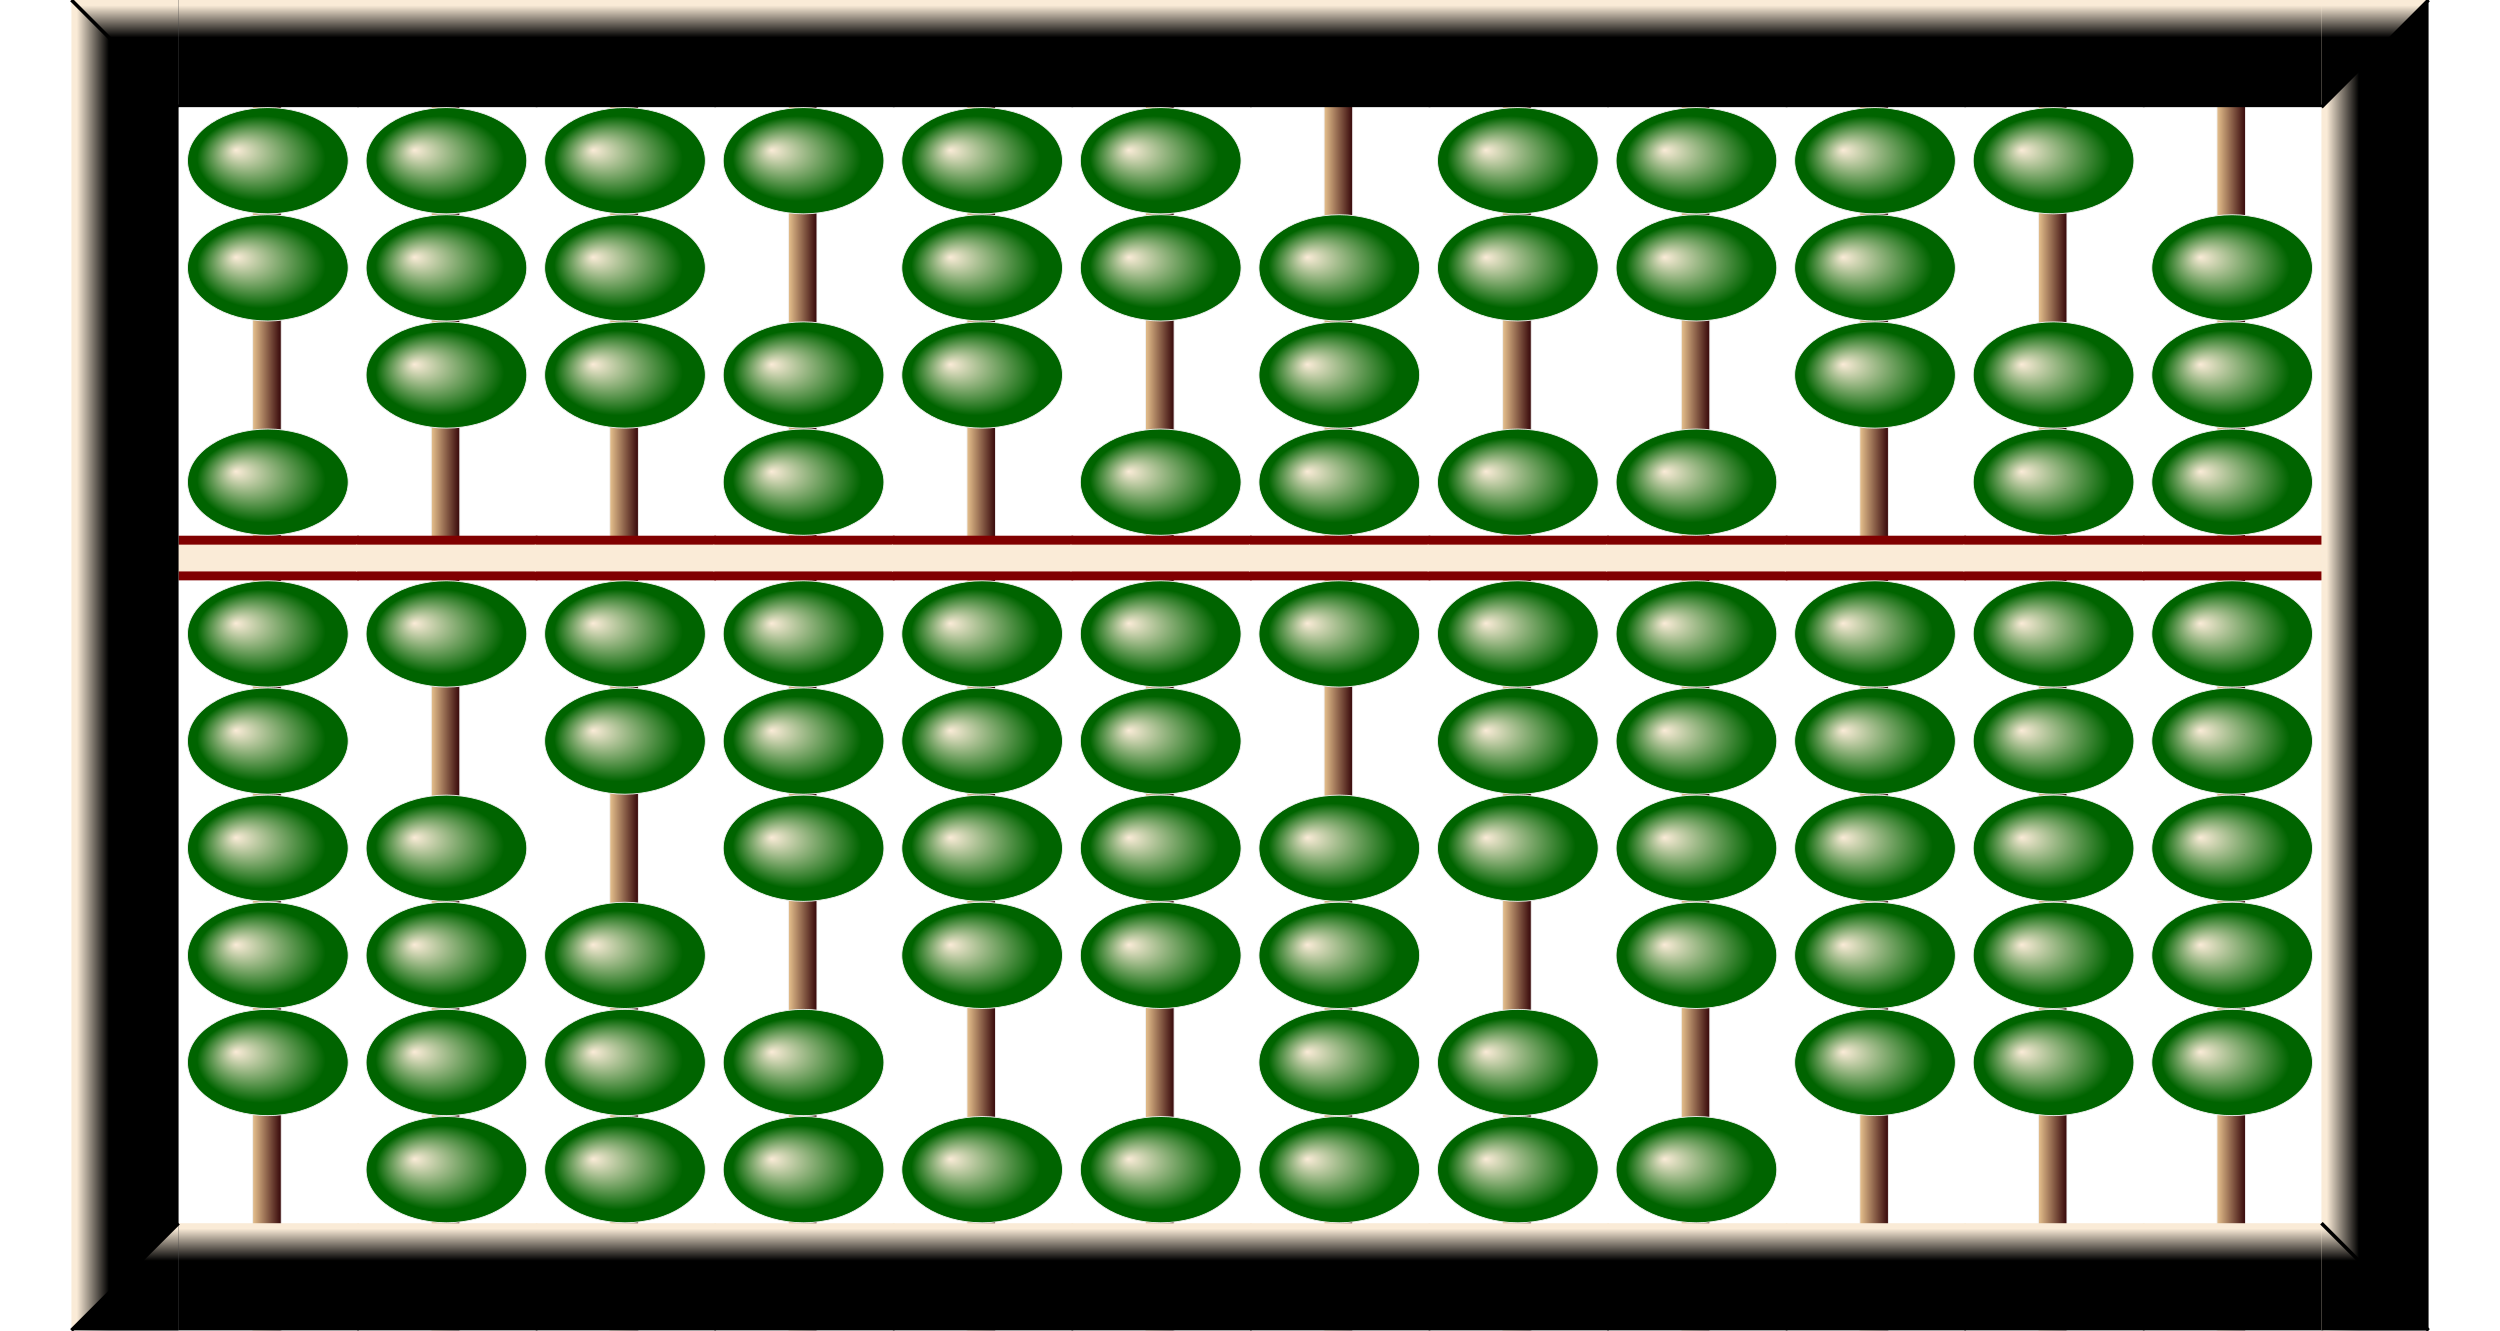
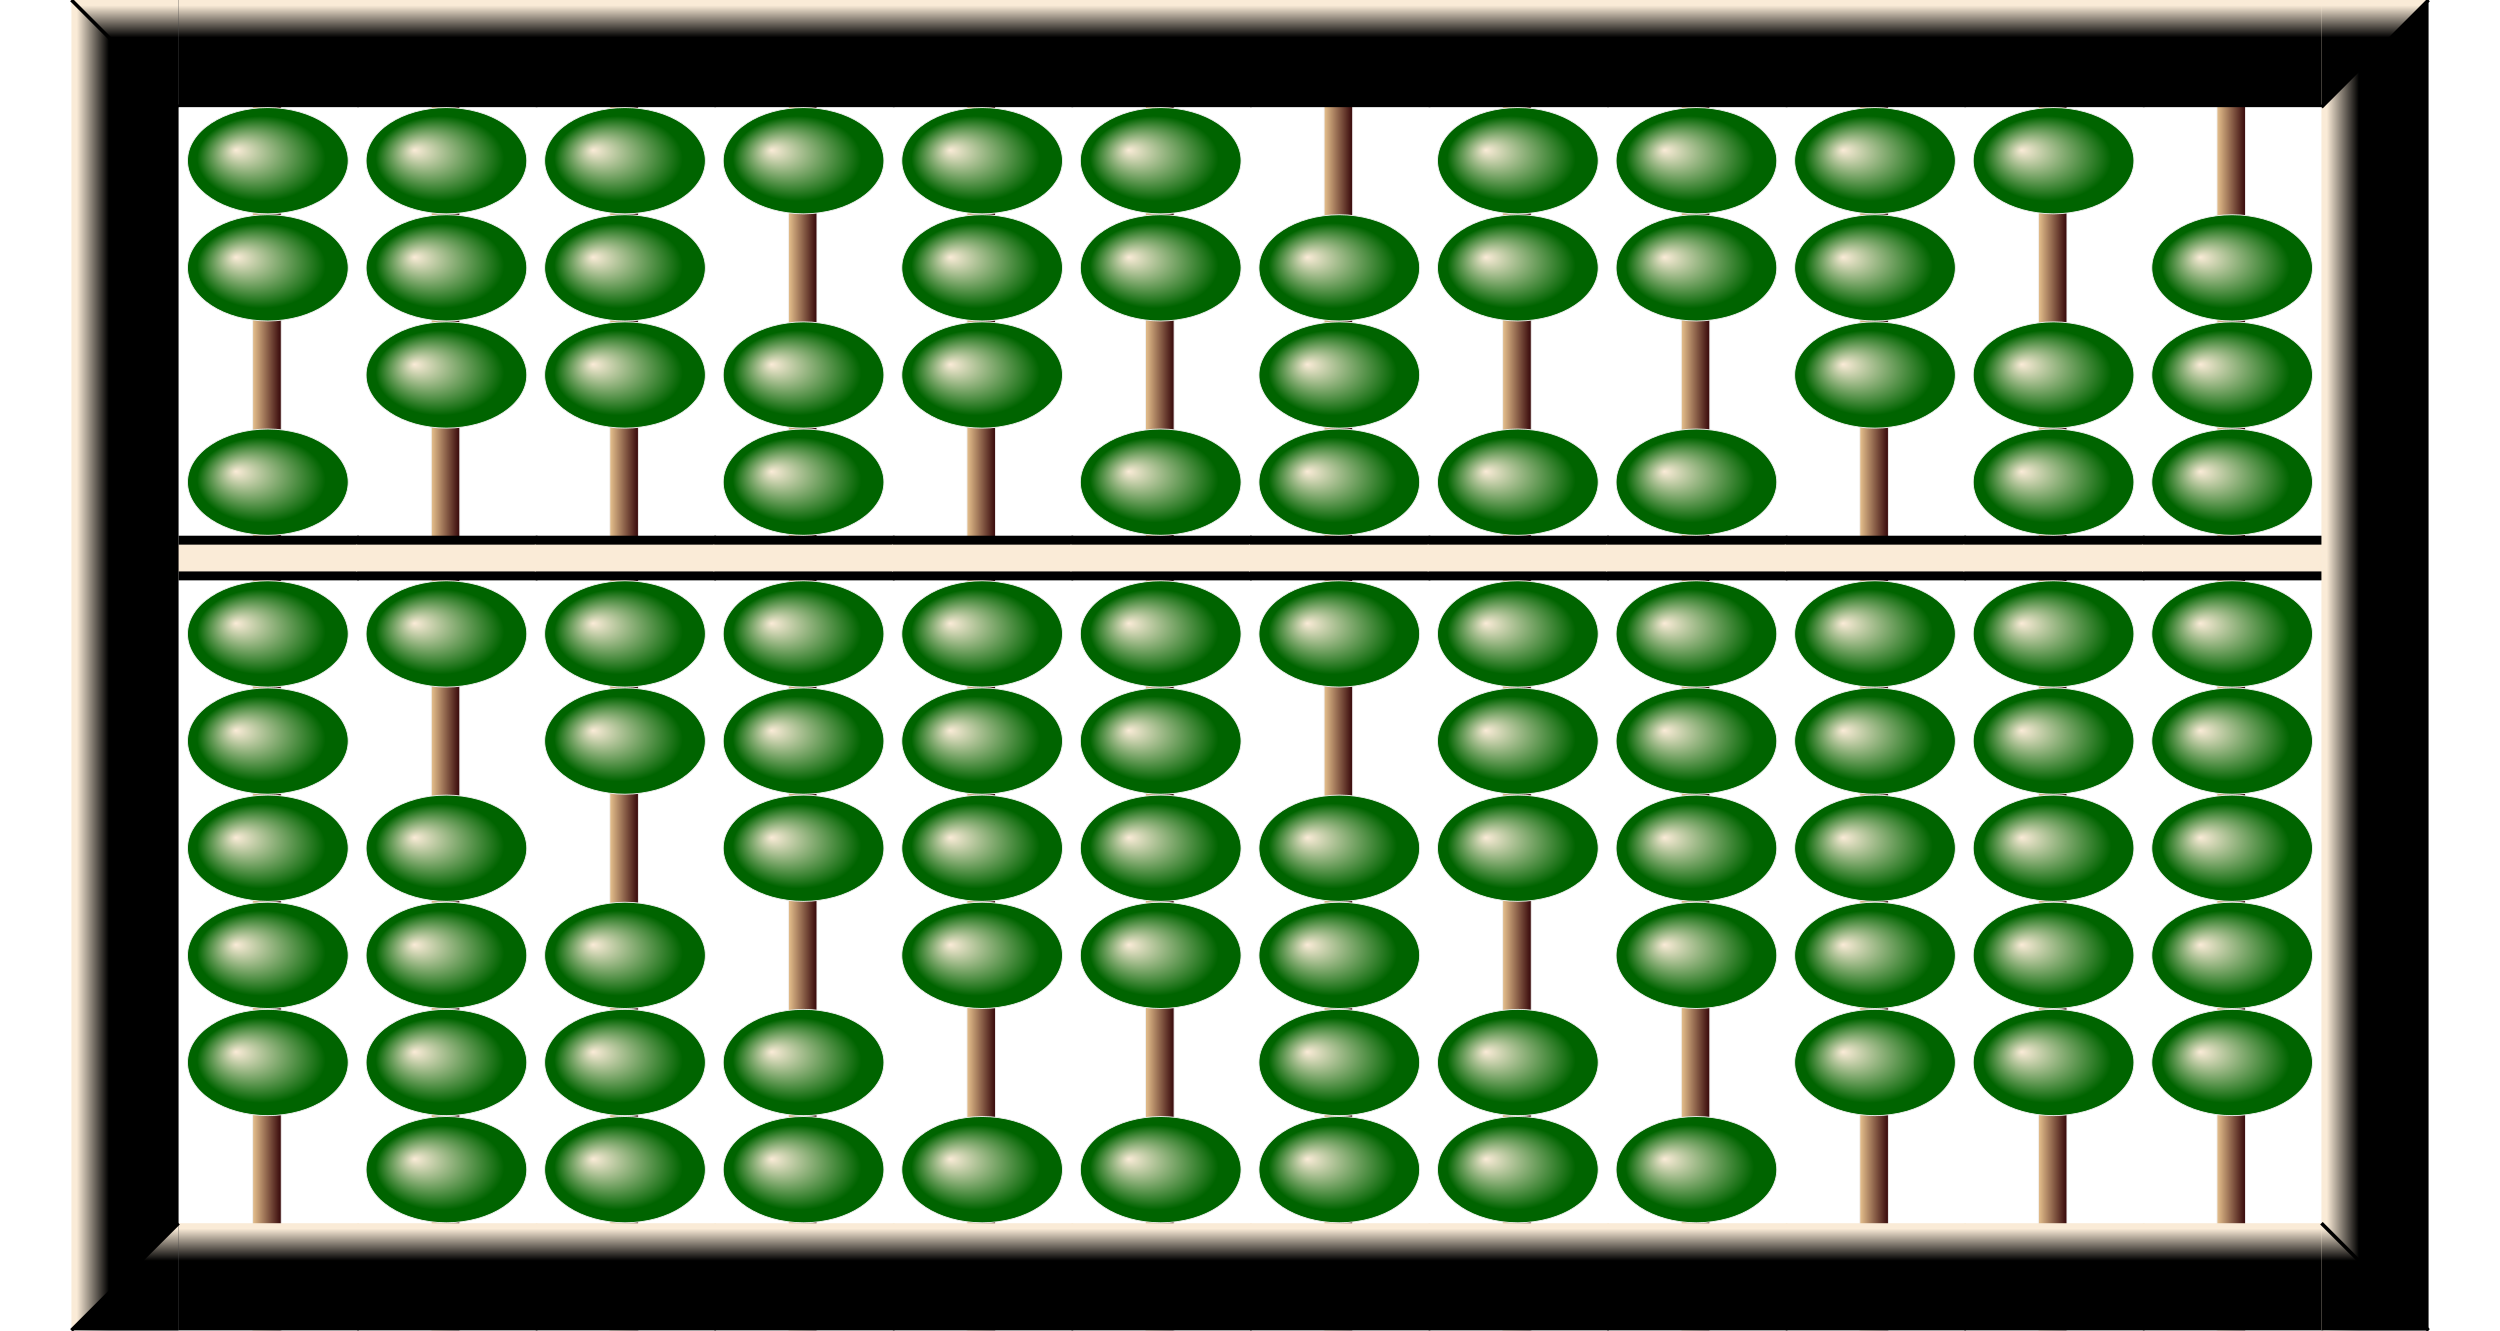
<svg xmlns="http://www.w3.org/2000/svg" x="0px" y="0px" width="700.0px" height="372.5px" viewBox="0 0 2800 1490">
  <style>
.names {;
font: bold 80px mono;
fill: Gold;
}
</style>
  <defs>
    <radialGradient id="grad1" cx="50%" cy="50%" r="50%" fx="30%" fy="40%">
      <stop offset="0%" stop-color="antiquewhite" />
      <stop offset="80%" stop-color="Darkgreen" />
    </radialGradient>
    <linearGradient id="rodgrad">
      <stop offset="5%" stop-color="BurlyWood" />
      <stop offset="95%" stop-color="#3f1010" />
    </linearGradient>
    <linearGradient id="framegrad">
      <stop offset="5%" stop-color="AntiqueWhite" />
      <stop offset="35%" stop-color="Black" />
    </linearGradient>
    <linearGradient id="framegrad2" gradientTransform="rotate(90)">
      <stop offset="5%" stop-color="AntiqueWhite" />
      <stop offset="35%" stop-color="Black" />
    </linearGradient>
    <linearGradient id="jap1">
      <stop offset="5%" stop-color="BurlyWood" />
      <stop offset="95%" stop-color="#3f0010" />
    </linearGradient>
    <linearGradient id="jap2">
      <stop offset="5%" stop-color="#250000" />
      <stop offset="95%" stop-color="Peru" />
    </linearGradient>
    <g id="bead">
      <polygon fill="url(#jap1)" stroke="#F2F2F2" points="80,0 5,60 195,60 119,0" />
      <polygon fill="url(#jap2)" stroke="#F2F2F2" points="119,120 195,60 5,60 80,120" />
    </g>
    <g id="bead2">
      <ellipse cx="100" cy="60" rx="90" ry="59.5" fill="url(#grad1)" stroke="#F2F2F2" />
    </g>
    <g id="frame">
      <rect y="0" fill="url(#framegrad2)" width="202" height="120" />
    </g>
    <g id="bar">
-       <rect x="0" y="0" width="202" height="50" fill="Maroon" />
+       <rect x="0" y="0" width="202" height="50" fill="Black" />
      <rect x="-1" y="10" fill="AntiqueWhite" width="202" height="30" />
    </g>
    <g id="bardot">
      <use href="#bar" />
+       <circle cx="100" cy="25" r="12" stroke="black" stroke-width="3" fill="green" />
+     </g>
+     <g id="barc">
+       <rect x="0" y="0" width="202" height="50" fill="url(#framegrad2)" />
+     </g>
+     <g id="barcdot">
+       <use href="#barc" />
      <circle cx="100" cy="25" r="12" stroke="black" stroke-width="3" fill="green" />
    </g>
  </defs>
  <rect x="283" y="0.5" fill="url(#rodgrad)" stroke="#F2F2F2" width="32" height="1490" />
  <use href="#frame" x="200" y="0" />
  <use href="#frame" x="200" y="1370" />
  <use href="#bar" x="200" y="600" />
  <use href="#bead2" x="200" y="120" />
  <use href="#bead2" x="200" y="240" />
  <use href="#bead2" x="200" y="480" />
  <use href="#bead2" x="200" y="650" />
  <use href="#bead2" x="200" y="770" />
  <use href="#bead2" x="200" y="890" />
  <use href="#bead2" x="200" y="1010" />
  <use href="#bead2" x="200" y="1130" />
  <rect x="483" y="0.5" fill="url(#rodgrad)" stroke="#F2F2F2" width="32" height="1490" />
  <use href="#frame" x="400" y="0" />
  <use href="#frame" x="400" y="1370" />
  <use href="#bar" x="400" y="600" />
  <use href="#bead2" x="400" y="120" />
  <use href="#bead2" x="400" y="240" />
  <use href="#bead2" x="400" y="360" />
  <use href="#bead2" x="400" y="650" />
  <use href="#bead2" x="400" y="890" />
  <use href="#bead2" x="400" y="1010" />
  <use href="#bead2" x="400" y="1130" />
  <use href="#bead2" x="400" y="1250" />
  <rect x="683" y="0.5" fill="url(#rodgrad)" stroke="#F2F2F2" width="32" height="1490" />
  <use href="#frame" x="600" y="0" />
  <use href="#frame" x="600" y="1370" />
  <use href="#bar" x="600" y="600" />
  <use href="#bead2" x="600" y="120" />
  <use href="#bead2" x="600" y="240" />
  <use href="#bead2" x="600" y="360" />
  <use href="#bead2" x="600" y="650" />
  <use href="#bead2" x="600" y="770" />
  <use href="#bead2" x="600" y="1010" />
  <use href="#bead2" x="600" y="1130" />
  <use href="#bead2" x="600" y="1250" />
  <rect x="883" y="0.5" fill="url(#rodgrad)" stroke="#F2F2F2" width="32" height="1490" />
  <use href="#frame" x="800" y="0" />
  <use href="#frame" x="800" y="1370" />
  <use href="#bar" x="800" y="600" />
  <use href="#bead2" x="800" y="120" />
  <use href="#bead2" x="800" y="360" />
  <use href="#bead2" x="800" y="480" />
  <use href="#bead2" x="800" y="650" />
  <use href="#bead2" x="800" y="770" />
  <use href="#bead2" x="800" y="890" />
  <use href="#bead2" x="800" y="1130" />
  <use href="#bead2" x="800" y="1250" />
  <rect x="1083" y="0.5" fill="url(#rodgrad)" stroke="#F2F2F2" width="32" height="1490" />
  <use href="#frame" x="1000" y="0" />
  <use href="#frame" x="1000" y="1370" />
  <use href="#bar" x="1000" y="600" />
  <use href="#bead2" x="1000" y="120" />
  <use href="#bead2" x="1000" y="240" />
  <use href="#bead2" x="1000" y="360" />
  <use href="#bead2" x="1000" y="650" />
  <use href="#bead2" x="1000" y="770" />
  <use href="#bead2" x="1000" y="890" />
  <use href="#bead2" x="1000" y="1010" />
  <use href="#bead2" x="1000" y="1250" />
  <rect x="1283" y="0.5" fill="url(#rodgrad)" stroke="#F2F2F2" width="32" height="1490" />
  <use href="#frame" x="1200" y="0" />
  <use href="#frame" x="1200" y="1370" />
  <use href="#bar" x="1200" y="600" />
  <use href="#bead2" x="1200" y="120" />
  <use href="#bead2" x="1200" y="240" />
  <use href="#bead2" x="1200" y="480" />
  <use href="#bead2" x="1200" y="650" />
  <use href="#bead2" x="1200" y="770" />
  <use href="#bead2" x="1200" y="890" />
  <use href="#bead2" x="1200" y="1010" />
  <use href="#bead2" x="1200" y="1250" />
  <rect x="1483" y="0.5" fill="url(#rodgrad)" stroke="#F2F2F2" width="32" height="1490" />
  <use href="#frame" x="1400" y="0" />
  <use href="#frame" x="1400" y="1370" />
  <use href="#bar" x="1400" y="600" />
  <use href="#bead2" x="1400" y="240" />
  <use href="#bead2" x="1400" y="360" />
  <use href="#bead2" x="1400" y="480" />
  <use href="#bead2" x="1400" y="650" />
  <use href="#bead2" x="1400" y="890" />
  <use href="#bead2" x="1400" y="1010" />
  <use href="#bead2" x="1400" y="1130" />
  <use href="#bead2" x="1400" y="1250" />
  <rect x="1683" y="0.5" fill="url(#rodgrad)" stroke="#F2F2F2" width="32" height="1490" />
  <use href="#frame" x="1600" y="0" />
  <use href="#frame" x="1600" y="1370" />
  <use href="#bar" x="1600" y="600" />
  <use href="#bead2" x="1600" y="120" />
  <use href="#bead2" x="1600" y="240" />
  <use href="#bead2" x="1600" y="480" />
  <use href="#bead2" x="1600" y="650" />
  <use href="#bead2" x="1600" y="770" />
  <use href="#bead2" x="1600" y="890" />
  <use href="#bead2" x="1600" y="1130" />
  <use href="#bead2" x="1600" y="1250" />
  <rect x="1883" y="0.5" fill="url(#rodgrad)" stroke="#F2F2F2" width="32" height="1490" />
  <use href="#frame" x="1800" y="0" />
  <use href="#frame" x="1800" y="1370" />
  <use href="#bar" x="1800" y="600" />
  <use href="#bead2" x="1800" y="120" />
  <use href="#bead2" x="1800" y="240" />
  <use href="#bead2" x="1800" y="480" />
  <use href="#bead2" x="1800" y="650" />
  <use href="#bead2" x="1800" y="770" />
  <use href="#bead2" x="1800" y="890" />
  <use href="#bead2" x="1800" y="1010" />
  <use href="#bead2" x="1800" y="1250" />
  <rect x="2083" y="0.5" fill="url(#rodgrad)" stroke="#F2F2F2" width="32" height="1490" />
  <use href="#frame" x="2000" y="0" />
  <use href="#frame" x="2000" y="1370" />
  <use href="#bar" x="2000" y="600" />
  <use href="#bead2" x="2000" y="120" />
  <use href="#bead2" x="2000" y="240" />
  <use href="#bead2" x="2000" y="360" />
  <use href="#bead2" x="2000" y="650" />
  <use href="#bead2" x="2000" y="770" />
  <use href="#bead2" x="2000" y="890" />
  <use href="#bead2" x="2000" y="1010" />
  <use href="#bead2" x="2000" y="1130" />
  <rect x="2283" y="0.5" fill="url(#rodgrad)" stroke="#F2F2F2" width="32" height="1490" />
  <use href="#frame" x="2200" y="0" />
  <use href="#frame" x="2200" y="1370" />
  <use href="#bar" x="2200" y="600" />
  <use href="#bead2" x="2200" y="120" />
  <use href="#bead2" x="2200" y="360" />
  <use href="#bead2" x="2200" y="480" />
  <use href="#bead2" x="2200" y="650" />
  <use href="#bead2" x="2200" y="770" />
  <use href="#bead2" x="2200" y="890" />
  <use href="#bead2" x="2200" y="1010" />
  <use href="#bead2" x="2200" y="1130" />
  <rect x="2483" y="0.5" fill="url(#rodgrad)" stroke="#F2F2F2" width="32" height="1490" />
  <use href="#frame" x="2400" y="0" />
  <use href="#frame" x="2400" y="1370" />
  <use href="#bar" x="2400" y="600" />
  <use href="#bead2" x="2400" y="240" />
  <use href="#bead2" x="2400" y="360" />
  <use href="#bead2" x="2400" y="480" />
  <use href="#bead2" x="2400" y="650" />
  <use href="#bead2" x="2400" y="770" />
  <use href="#bead2" x="2400" y="890" />
  <use href="#bead2" x="2400" y="1010" />
  <use href="#bead2" x="2400" y="1130" />
  <rect x="80" y="0" fill="url(#framegrad)" width="120" height="1490" />
  <polygon fill="url(#framegrad2)" points="80,0 200,120 200,0" />
  <line x1="80" y1="0" x2="200" y2="120" stroke="black" stroke-width="4" />
  <polygon fill="url(#framegrad2)" points="80,1490      200,1370 200,1490" />
  <line x1="80" y1="1490" x2="200" y2="1370" stroke="black" stroke-width="4" />
  <rect x="2600" y="0" fill="url(#framegrad)" width="120" height="1490" />
  <polygon fill="url(#framegrad2)" points="2600,120      2720,0 2600,0" />
  <line x1="2600" y1="120" x2="2720" y2="0" stroke="black" stroke-width="4" />
  <polygon fill="url(#framegrad2)" points="2600,     1370 2720,1490 2600,1490" />
  <line x1="2600" y1="1370" x2="2720" y2="1490" stroke="black" stroke-width="4" />
</svg>
